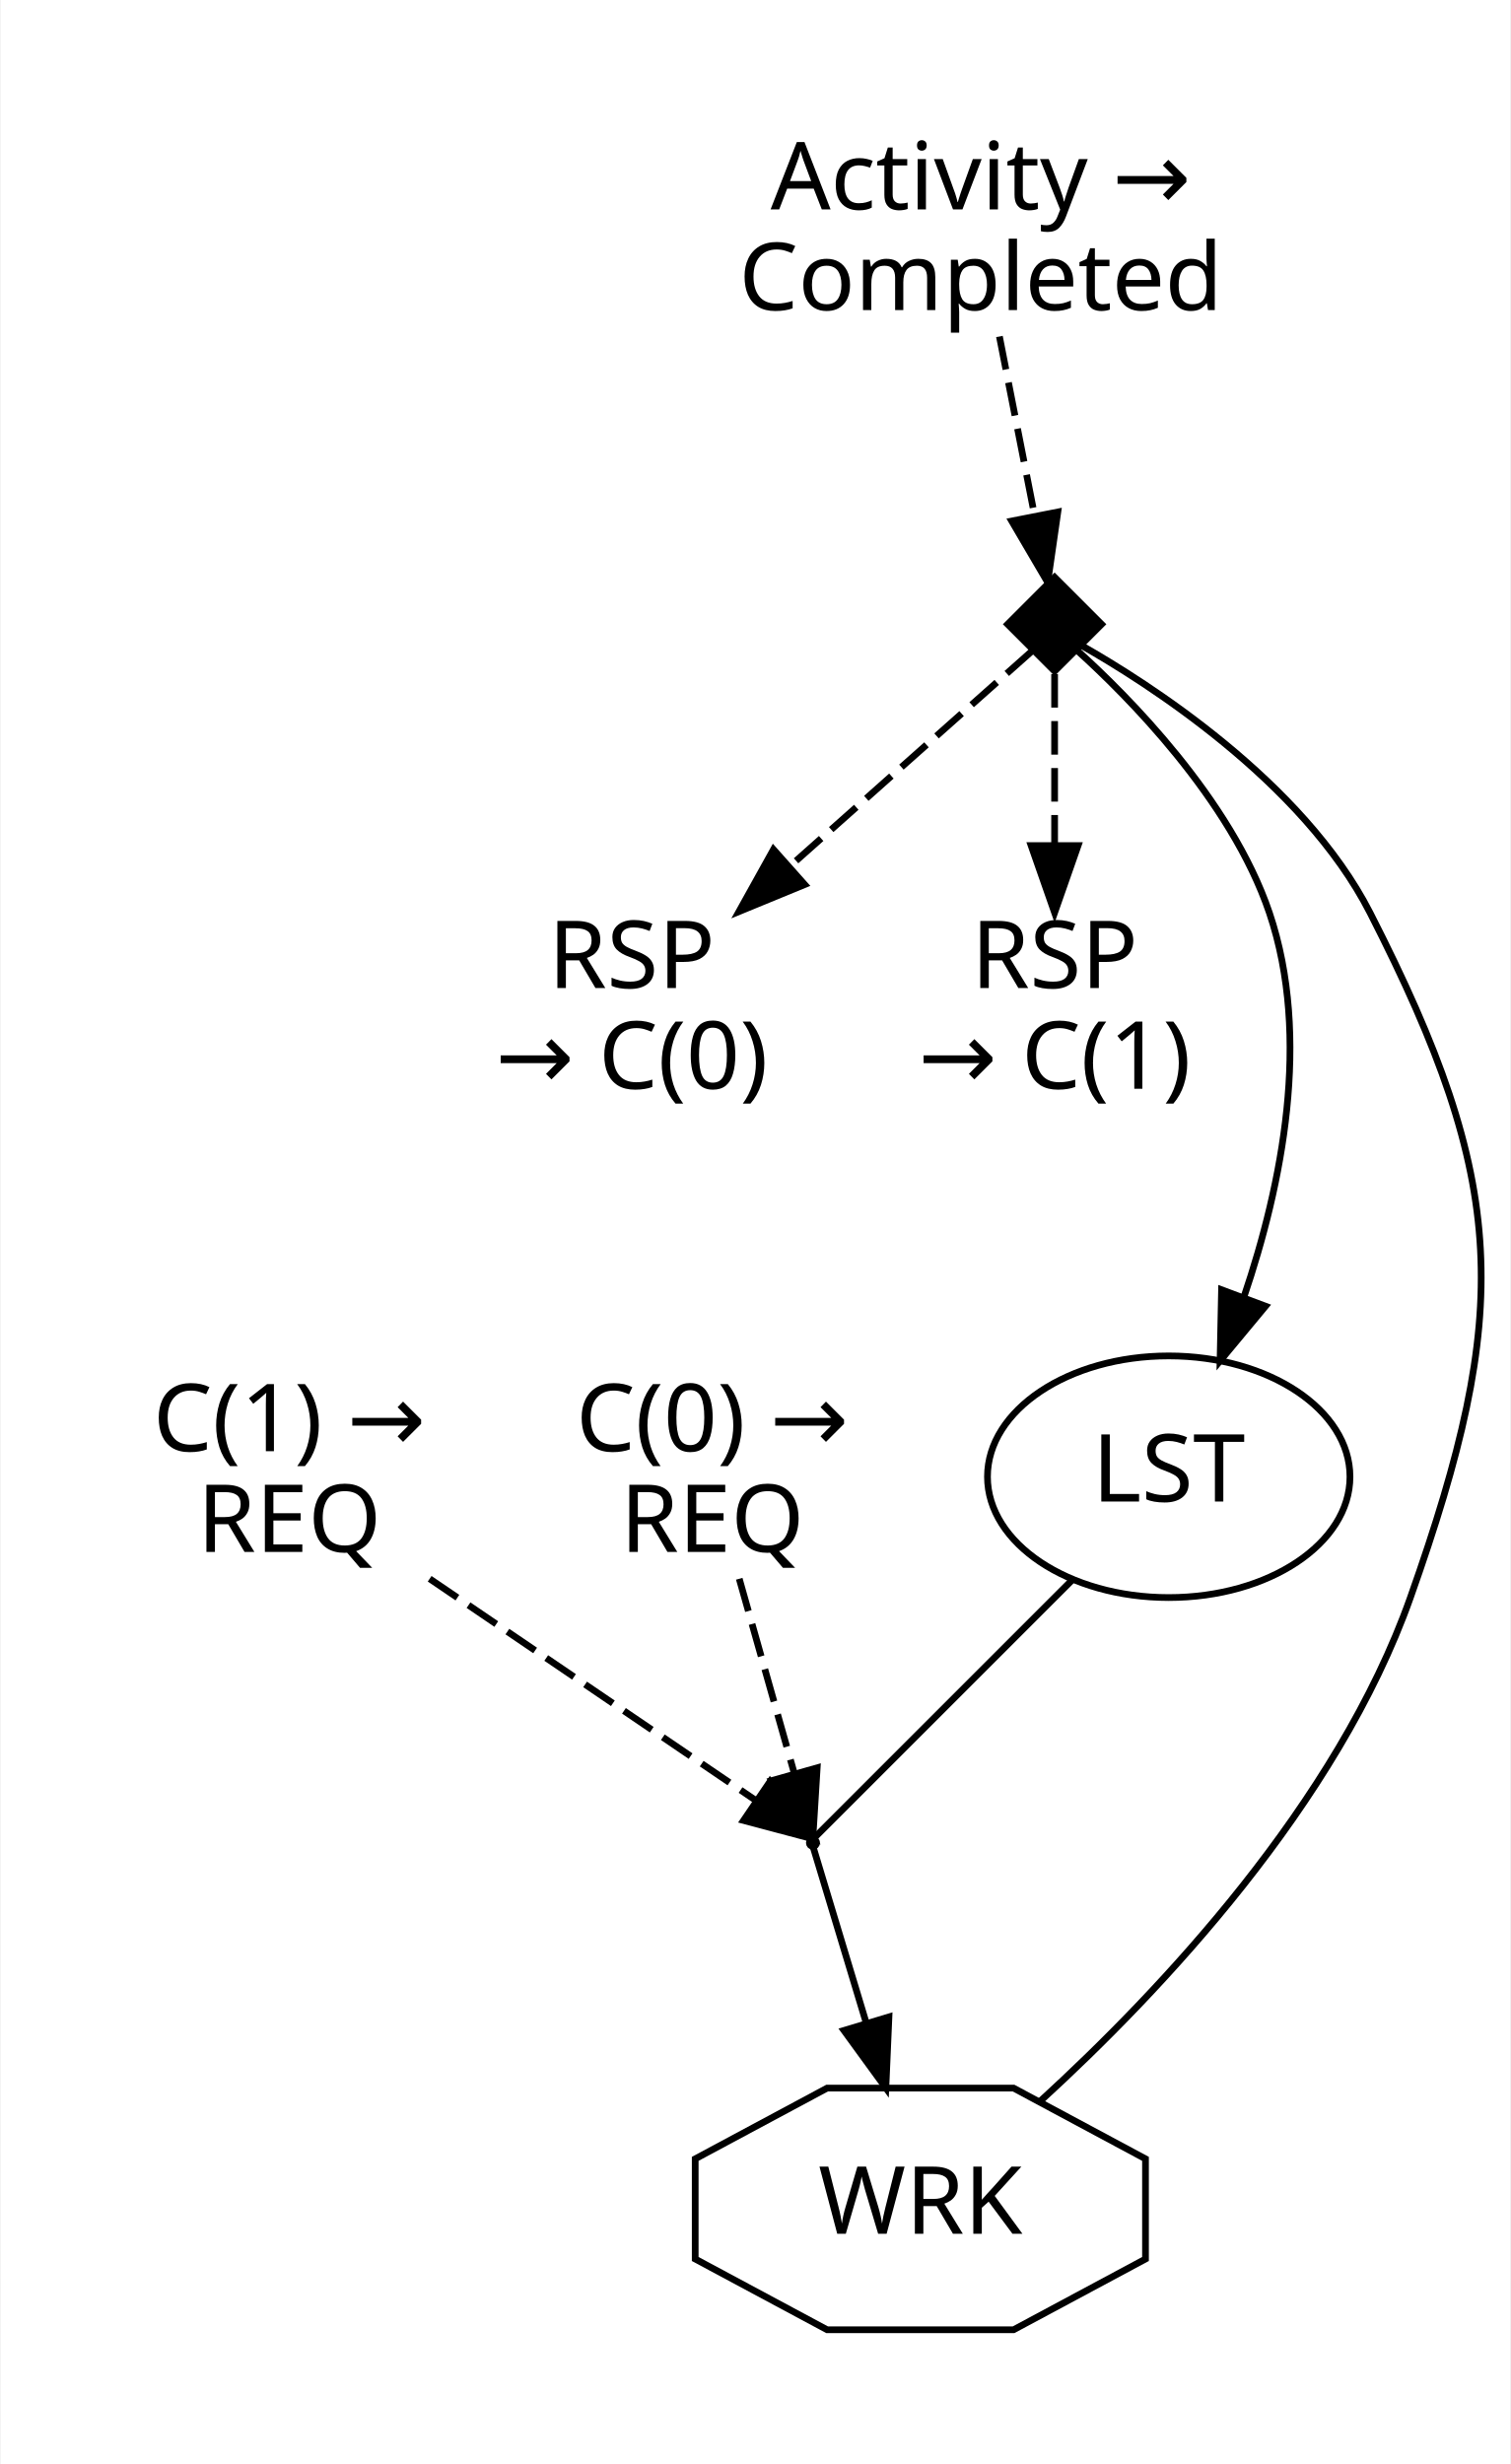
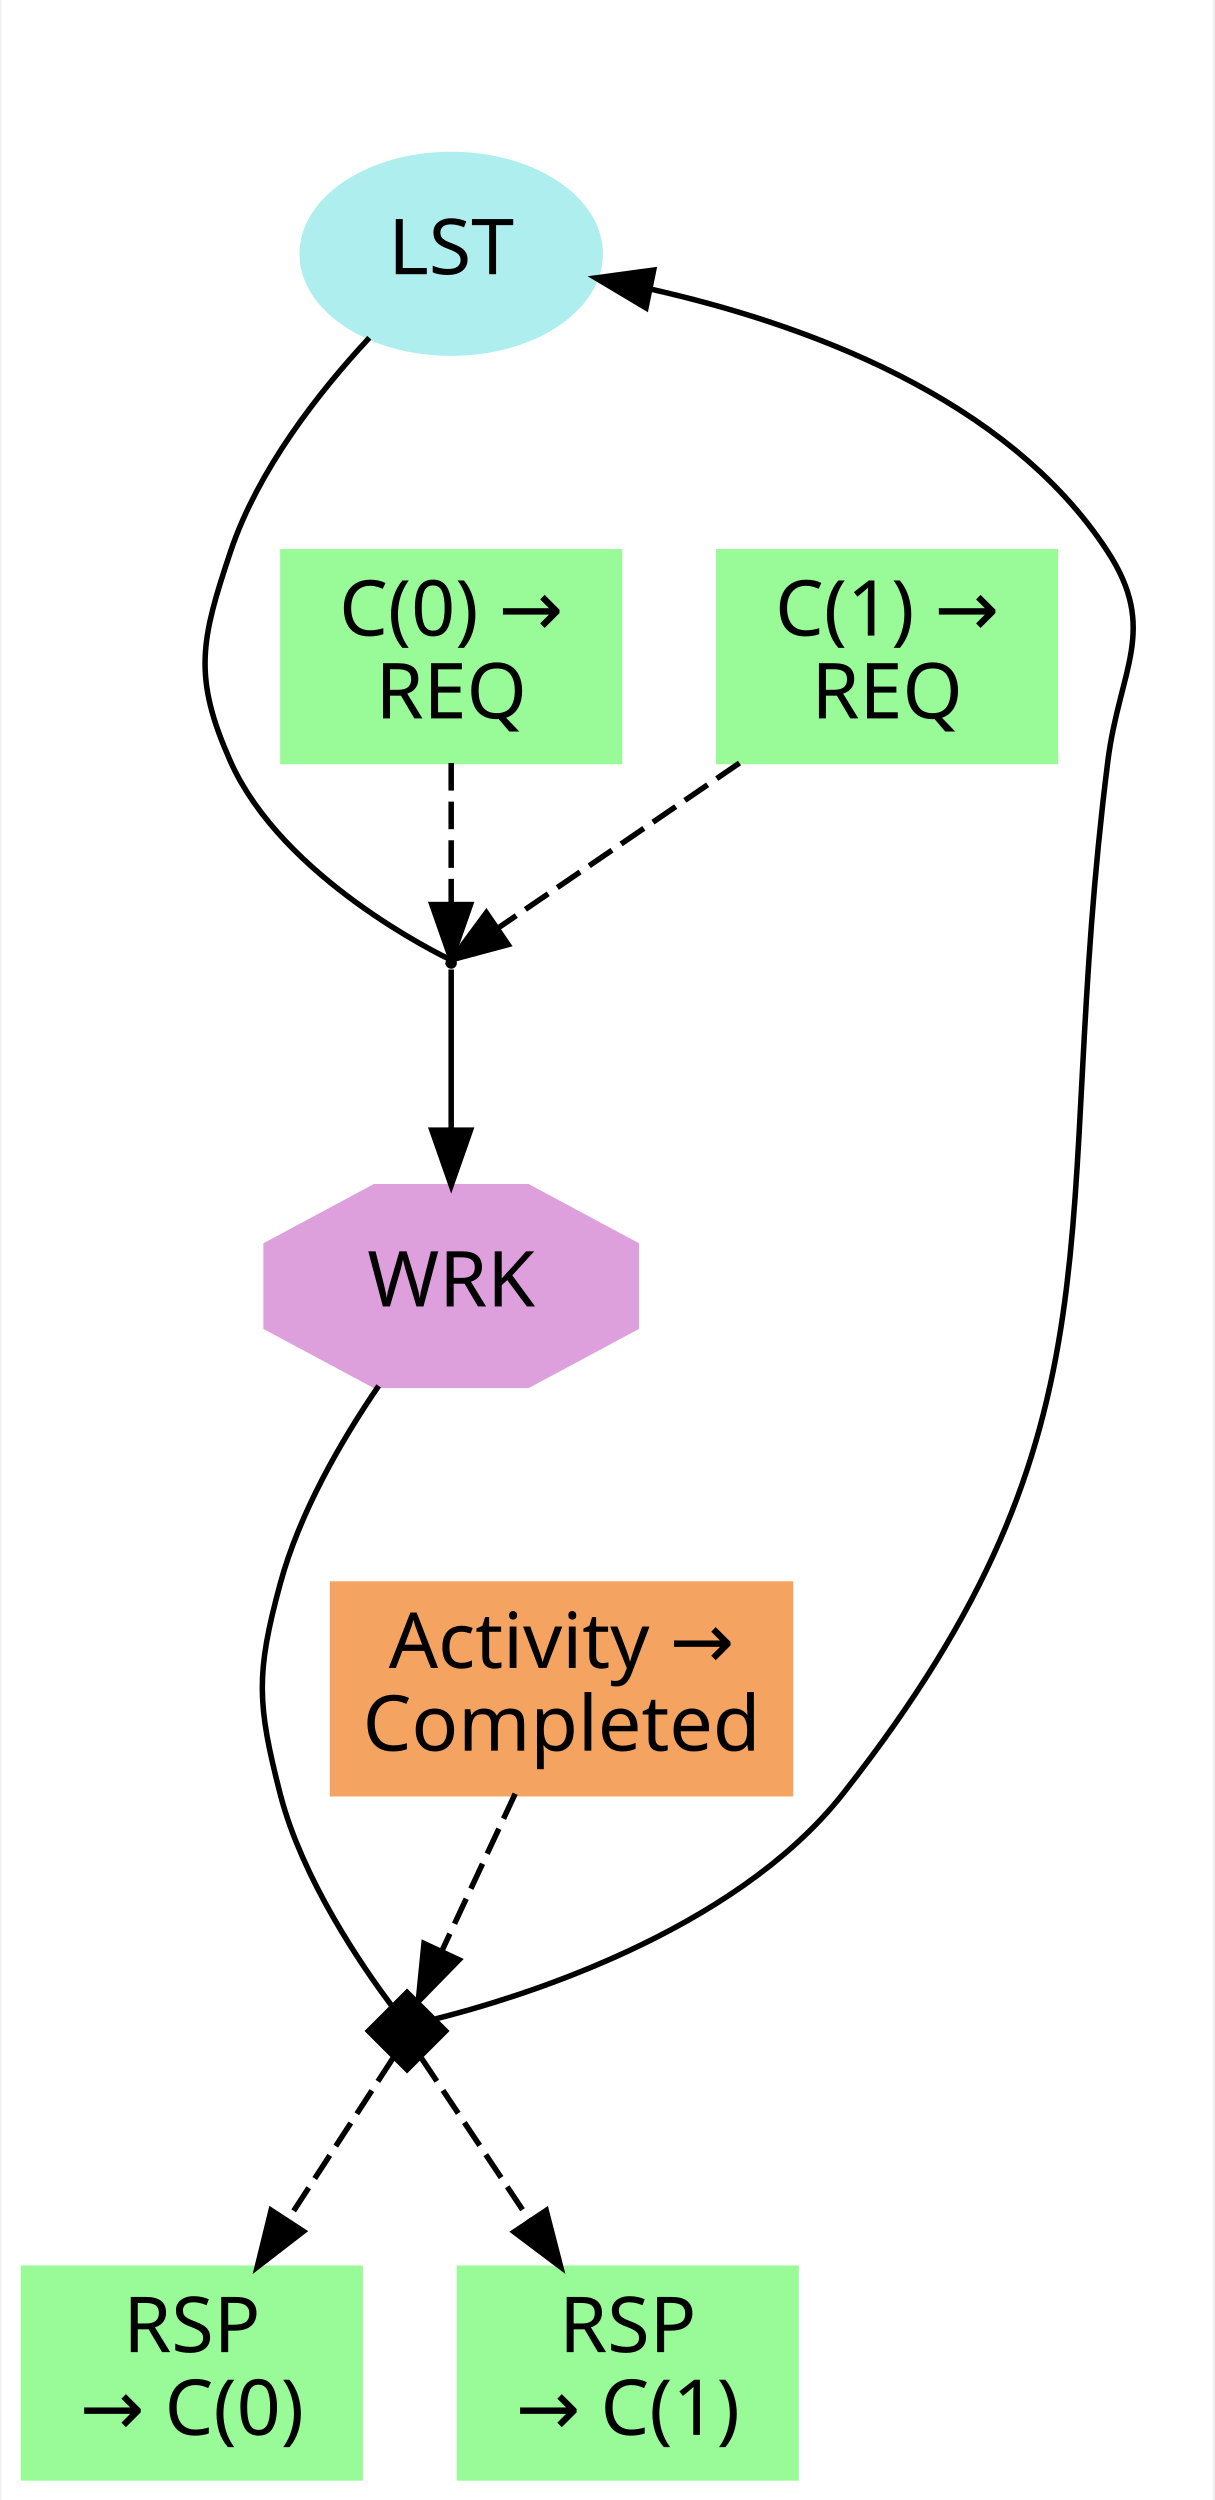
- <svg xmlns="http://www.w3.org/2000/svg" width="225pt" height="367pt" viewBox="0.00 0.00 224.84 367.08">
-   <g id="graph0" class="graph" transform="scale(1 1) rotate(0) translate(4 363.08)">
-     <polygon fill="white" stroke="transparent" points="-4,4 -4,-363.08 220.84,-363.08 220.84,4 -4,4" />
+ <svg xmlns="http://www.w3.org/2000/svg" width="220pt" height="453pt" viewBox="0.00 0.00 219.50 453.08">
+   <g id="graph0" class="graph" transform="scale(1 1) rotate(0) translate(4 449.08)">
+     <polygon fill="white" stroke="transparent" points="-4,4 -4,-449.08 215.5,-449.08 215.5,4 -4,4" />
    <g id="clust1" class="cluster">
-       <polygon fill="none" stroke="white" points="8,-8 8,-169.08 205,-169.08 205,-8 8,-8" />
+       <polygon fill="none" stroke="white" points="10.5,-258 10.5,-437.08 203.5,-437.08 203.5,-258 10.5,-258" />
    </g>
    <g id="clust2" class="cluster">
-       <polygon fill="none" stroke="white" points="59,-189.08 59,-351.08 184,-351.08 184,-189.08 59,-189.08" />
+       <polygon fill="none" stroke="white" points="18.5,-266 18.5,-429.08 195.5,-429.08 195.5,-266 18.5,-266" />
+     </g>
+     <g id="clust3" class="cluster">
+       <polygon fill="none" stroke="white" points="19.5,-58 19.5,-250 155.5,-250 155.5,-58 19.5,-58" />
+     </g>
+     <g id="clust4" class="cluster">
+       <polygon fill="none" stroke="white" points="27.5,-66 27.5,-242 147.5,-242 147.5,-66 27.5,-66" />
    </g>
    <g id="node1" class="node">
-       <ellipse fill="none" stroke="black" cx="170" cy="-143.08" rx="27" ry="18" />
-       <text text-anchor="middle" x="170" y="-139.38" font-family="sans-serif" font-size="14.00">LST</text>
+       <ellipse fill="PaleTurquoise" stroke="PaleTurquoise" cx="77.5" cy="-403.08" rx="27" ry="18" />
+       <text text-anchor="middle" x="77.5" y="-399.38" font-family="sans-serif" font-size="14.00">LST</text>
+     </g>
+     <g id="node2" class="node">
+       <ellipse fill="black" stroke="black" cx="77.5" cy="-274.54" rx="0.54" ry="0.54" />
+     </g>
+     <g id="edge4" class="edge">
+       <path fill="none" stroke="black" d="M62.66,-387.86C53.46,-377.97 42.48,-363.95 37.5,-349.08 32.14,-333.07 30.63,-326.51 37.5,-311.08 46.93,-289.91 75.63,-275.97 77.41,-275.12" />
    </g>
    <g id="node3" class="node">
-       <ellipse fill="black" stroke="black" cx="117" cy="-88.54" rx="0.54" ry="0.54" />
+       <polygon fill="PaleGreen" stroke="PaleGreen" points="108,-349.08 47,-349.08 47,-311.08 108,-311.08 108,-349.08" />
+       <text text-anchor="middle" x="77.5" y="-333.88" font-family="sans-serif" font-size="14.00">C(0) →</text>
+       <text text-anchor="middle" x="77.5" y="-318.88" font-family="sans-serif" font-size="14.00">REQ</text>
    </g>
-     <g id="edge1" class="edge">
-       <path fill="none" stroke="black" d="M155.52,-127.6C140.32,-112.4 118.42,-90.5 117.07,-89.15" />
+     <g id="node4" class="node">
+       <polygon fill="PaleGreen" stroke="PaleGreen" points="187,-349.08 126,-349.08 126,-311.08 187,-311.08 187,-349.08" />
+       <text text-anchor="middle" x="156.5" y="-333.88" font-family="sans-serif" font-size="14.00">C(1) →</text>
+       <text text-anchor="middle" x="156.5" y="-318.88" font-family="sans-serif" font-size="14.00">REQ</text>
    </g>
-     <g id="node2" class="node">
-       <polygon fill="none" stroke="black" points="166.54,-26.54 166.54,-41.46 146.89,-52 119.11,-52 99.46,-41.46 99.46,-26.54 119.11,-16 146.89,-16 166.54,-26.54" />
-       <text text-anchor="middle" x="133" y="-30.3" font-family="sans-serif" font-size="14.00">WRK</text>
+     <g id="node5" class="node">
+       <polygon fill="Plum" stroke="Plum" points="111.04,-208.54 111.04,-223.46 91.39,-234 63.61,-234 43.96,-223.46 43.96,-208.54 63.61,-198 91.39,-198 111.04,-208.54" />
+       <text text-anchor="middle" x="77.5" y="-212.3" font-family="sans-serif" font-size="14.00">WRK</text>
+     </g>
+     <g id="edge5" class="edge">
+       <path fill="none" stroke="black" d="M77.5,-273.38C77.5,-271.74 77.5,-257.91 77.5,-244.36" />
+       <polygon fill="black" stroke="black" points="81,-244.26 77.5,-234.26 74,-244.26 81,-244.26" />
+     </g>
+     <g id="edge6" class="edge">
+       <path fill="none" stroke="black" stroke-dasharray="5,2" d="M77.5,-310.8C77.5,-302.26 77.5,-292.42 77.5,-285.24" />
+       <polygon fill="black" stroke="black" points="81,-285.14 77.5,-275.14 74,-285.14 81,-285.14" />
+     </g>
+     <g id="edge7" class="edge">
+       <path fill="none" stroke="black" stroke-dasharray="5,2" d="M129.75,-310.8C114.49,-300.36 96.38,-287.98 85.98,-280.88" />
+       <polygon fill="black" stroke="black" points="87.82,-277.89 77.58,-275.14 83.87,-283.67 87.82,-277.89" />
    </g>
    <g id="node6" class="node">
-       <polygon fill="black" stroke="black" points="153,-277.08 146,-270.08 153,-263.08 160,-270.08 153,-277.08" />
+       <polygon fill="black" stroke="black" points="69.5,-88 62.5,-81 69.5,-74 76.5,-81 69.5,-88" />
    </g>
-     <g id="edge5" class="edge">
-       <path fill="none" stroke="black" d="M150.89,-50.08C168.77,-66.43 195.11,-94.34 206,-125.08 221.17,-167.88 220.66,-186.64 200,-227.08 189.94,-246.76 166.49,-261.53 157.05,-266.89" />
+     <g id="edge8" class="edge">
+       <path fill="none" stroke="black" d="M64.35,-197.91C57.58,-188.01 50.01,-174.96 46.5,-162 42.08,-145.7 42.31,-140.36 46.5,-124 50.46,-108.54 61.42,-92.64 66.65,-85.66" />
    </g>
-     <g id="edge2" class="edge">
-       <path fill="none" stroke="black" d="M117.05,-87.85C117.5,-86.35 121.2,-74.08 124.93,-61.73" />
-       <polygon fill="black" stroke="black" points="128.32,-62.61 127.86,-52.02 121.62,-60.59 128.32,-62.61" />
+     <g id="node7" class="node">
+       <polygon fill="SandyBrown" stroke="SandyBrown" points="139,-162 56,-162 56,-124 139,-124 139,-162" />
+       <text text-anchor="middle" x="97.5" y="-146.8" font-family="sans-serif" font-size="14.00">Activity →</text>
+       <text text-anchor="middle" x="97.5" y="-131.8" font-family="sans-serif" font-size="14.00">Completed</text>
    </g>
-     <g id="node4" class="node">
-       <text text-anchor="middle" x="102" y="-146.88" font-family="sans-serif" font-size="14.00">C(0) →</text>
-       <text text-anchor="middle" x="102" y="-131.88" font-family="sans-serif" font-size="14.00">REQ</text>
-     </g>
-     <g id="edge3" class="edge">
-       <path fill="none" stroke="Black" stroke-dasharray="5,2" d="M106.02,-127.88C108.61,-118.73 111.91,-107.07 114.21,-98.93" />
-       <polygon fill="Black" stroke="Black" points="117.63,-99.72 116.98,-89.15 110.89,-97.82 117.63,-99.72" />
-     </g>
-     <g id="node5" class="node">
-       <text text-anchor="middle" x="39" y="-146.88" font-family="sans-serif" font-size="14.00">C(1) →</text>
-       <text text-anchor="middle" x="39" y="-131.88" font-family="sans-serif" font-size="14.00">REQ</text>
-     </g>
-     <g id="edge4" class="edge">
-       <path fill="none" stroke="Black" stroke-dasharray="5,2" d="M59.9,-127.88C75.82,-117.06 96.89,-102.74 108.47,-94.87" />
-       <polygon fill="Black" stroke="Black" points="110.6,-97.66 116.9,-89.15 106.66,-91.87 110.6,-97.66" />
-     </g>
-     <g id="edge6" class="edge">
-       <path fill="none" stroke="black" d="M156.5,-266.05C163.55,-259.68 179.25,-244.1 185,-227.08 191.28,-208.47 186.86,-186.57 181.23,-169.94" />
-       <polygon fill="black" stroke="black" points="184.42,-168.49 177.65,-160.34 177.87,-170.94 184.42,-168.49" />
+     <g id="edge9" class="edge">
+       <path fill="none" stroke="black" d="M74.68,-83.2C88.86,-86.75 128.52,-98.61 148.5,-124 201.58,-191.46 185.75,-225.92 196.5,-311.08 198.62,-327.84 205.7,-334.92 196.5,-349.08 178.29,-377.12 141.42,-390.45 113.52,-396.71" />
+       <polygon fill="black" stroke="black" points="112.8,-393.28 103.7,-398.71 114.2,-400.14 112.8,-393.28" />
    </g>
    <g id="node8" class="node">
-       <text text-anchor="middle" x="90" y="-215.88" font-family="sans-serif" font-size="14.00">RSP</text>
-       <text text-anchor="middle" x="90" y="-200.88" font-family="sans-serif" font-size="14.00">→ C(0)</text>
+       <polygon fill="PaleGreen" stroke="PaleGreen" points="61,-38 0,-38 0,0 61,0 61,-38" />
+       <text text-anchor="middle" x="30.5" y="-22.8" font-family="sans-serif" font-size="14.00">RSP</text>
+       <text text-anchor="middle" x="30.5" y="-7.8" font-family="sans-serif" font-size="14.00">→ C(0)</text>
    </g>
-     <g id="edge8" class="edge">
-       <path fill="none" stroke="Black" stroke-dasharray="5,2" d="M149.61,-266.07C142.86,-260.07 127.21,-246.15 113.64,-234.09" />
-       <polygon fill="Black" stroke="Black" points="115.77,-231.3 105.97,-227.27 111.12,-236.53 115.77,-231.3" />
+     <g id="edge11" class="edge">
+       <path fill="none" stroke="black" stroke-dasharray="5,2" d="M66.94,-76.06C63.02,-70.04 55.22,-58.03 47.83,-46.67" />
+       <polygon fill="black" stroke="black" points="50.72,-44.69 42.34,-38.22 44.86,-48.51 50.72,-44.69" />
    </g>
    <g id="node9" class="node">
-       <text text-anchor="middle" x="153" y="-215.88" font-family="sans-serif" font-size="14.00">RSP</text>
-       <text text-anchor="middle" x="153" y="-200.88" font-family="sans-serif" font-size="14.00">→ C(1)</text>
+       <polygon fill="PaleGreen" stroke="PaleGreen" points="140,-38 79,-38 79,0 140,0 140,-38" />
+       <text text-anchor="middle" x="109.5" y="-22.8" font-family="sans-serif" font-size="14.00">RSP</text>
+       <text text-anchor="middle" x="109.5" y="-7.8" font-family="sans-serif" font-size="14.00">→ C(1)</text>
+     </g>
+     <g id="edge12" class="edge">
+       <path fill="none" stroke="black" stroke-dasharray="5,2" d="M72.12,-76.06C76.14,-70.04 84.15,-58.03 91.72,-46.67" />
+       <polygon fill="black" stroke="black" points="94.72,-48.48 97.36,-38.22 88.9,-44.59 94.72,-48.48" />
    </g>
    <g id="edge10" class="edge">
-       <path fill="none" stroke="Black" stroke-dasharray="5,2" d="M153,-262.66C153,-256.39 153,-246.48 153,-237.16" />
-       <polygon fill="Black" stroke="Black" points="156.5,-237.11 153,-227.11 149.5,-237.11 156.5,-237.11" />
-     </g>
-     <g id="node7" class="node">
-       <text text-anchor="middle" x="142" y="-331.88" font-family="sans-serif" font-size="14.00">Activity →</text>
-       <text text-anchor="middle" x="142" y="-316.88" font-family="sans-serif" font-size="14.00">Completed</text>
-     </g>
-     <g id="edge7" class="edge">
-       <path fill="none" stroke="Black" stroke-dasharray="5,2" d="M144.78,-312.95C146.37,-304.84 148.37,-294.67 150,-286.37" />
-       <polygon fill="Black" stroke="Black" points="153.48,-286.81 151.97,-276.32 146.61,-285.46 153.48,-286.81" />
+       <path fill="none" stroke="black" stroke-dasharray="5,2" d="M89.1,-124C84.84,-114.88 79.76,-103.99 75.84,-95.58" />
+       <polygon fill="black" stroke="black" points="78.92,-93.9 71.52,-86.32 72.57,-96.86 78.92,-93.9" />
    </g>
  </g>
</svg>
